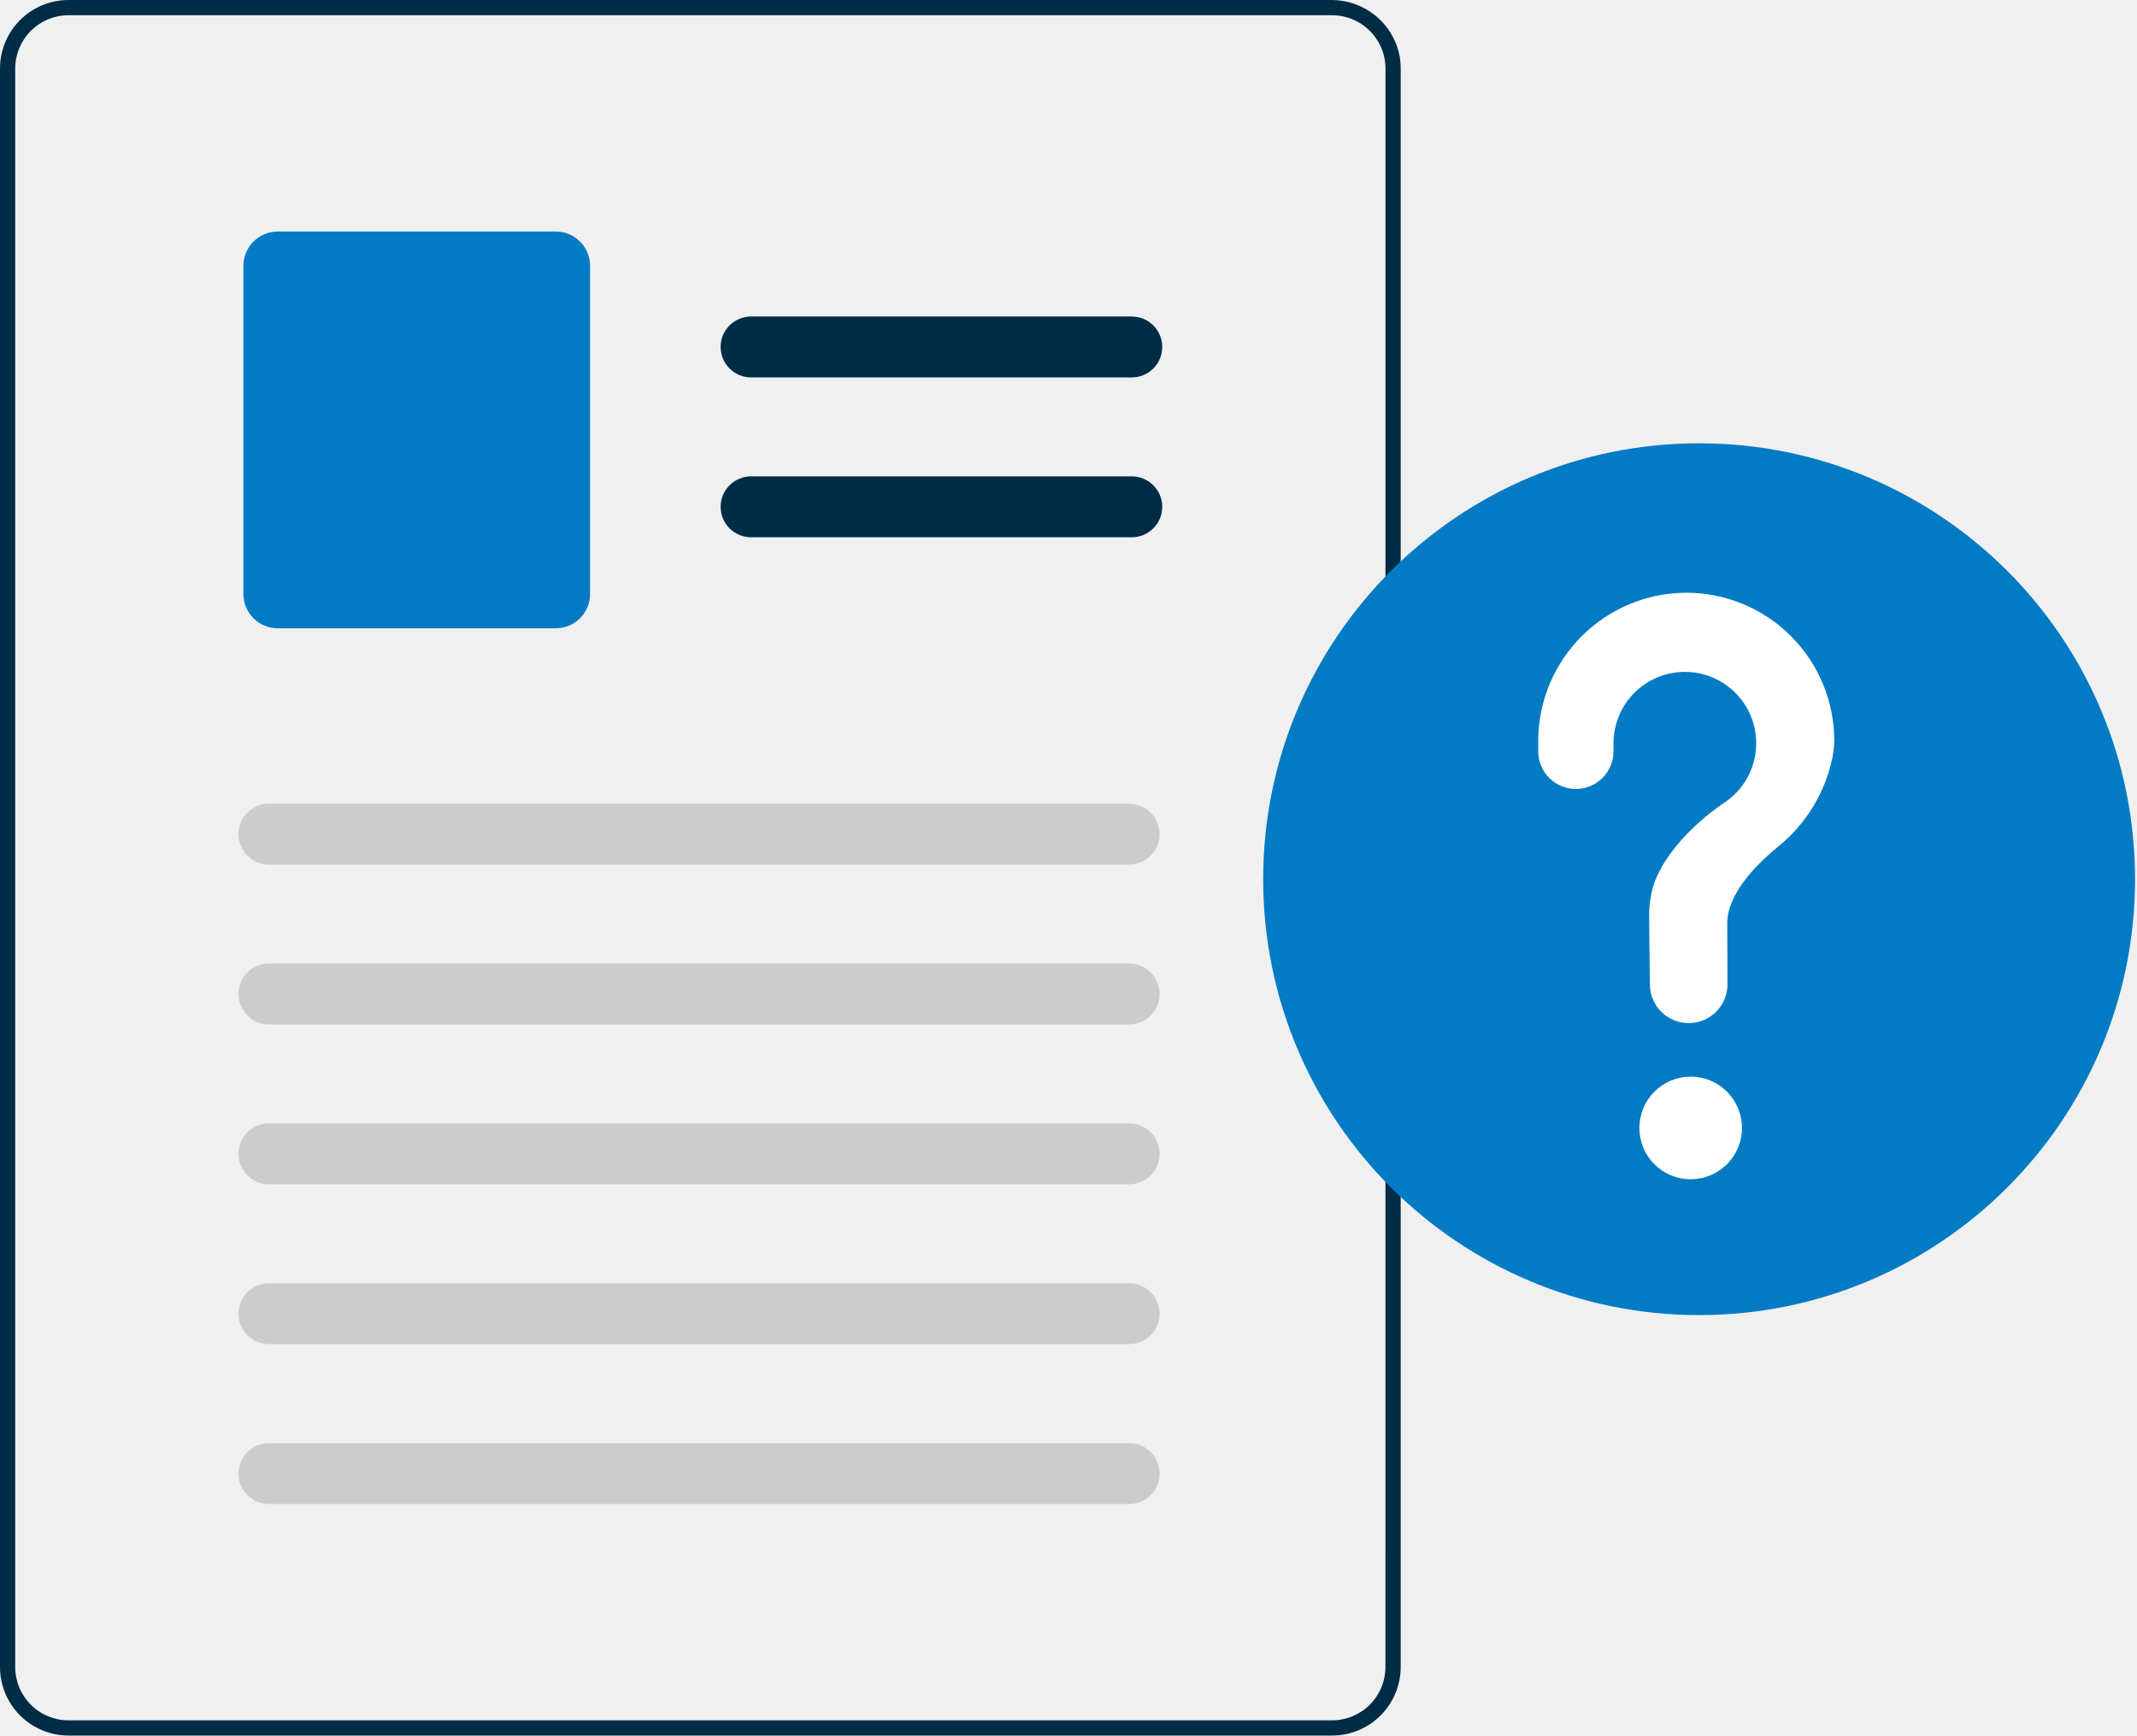
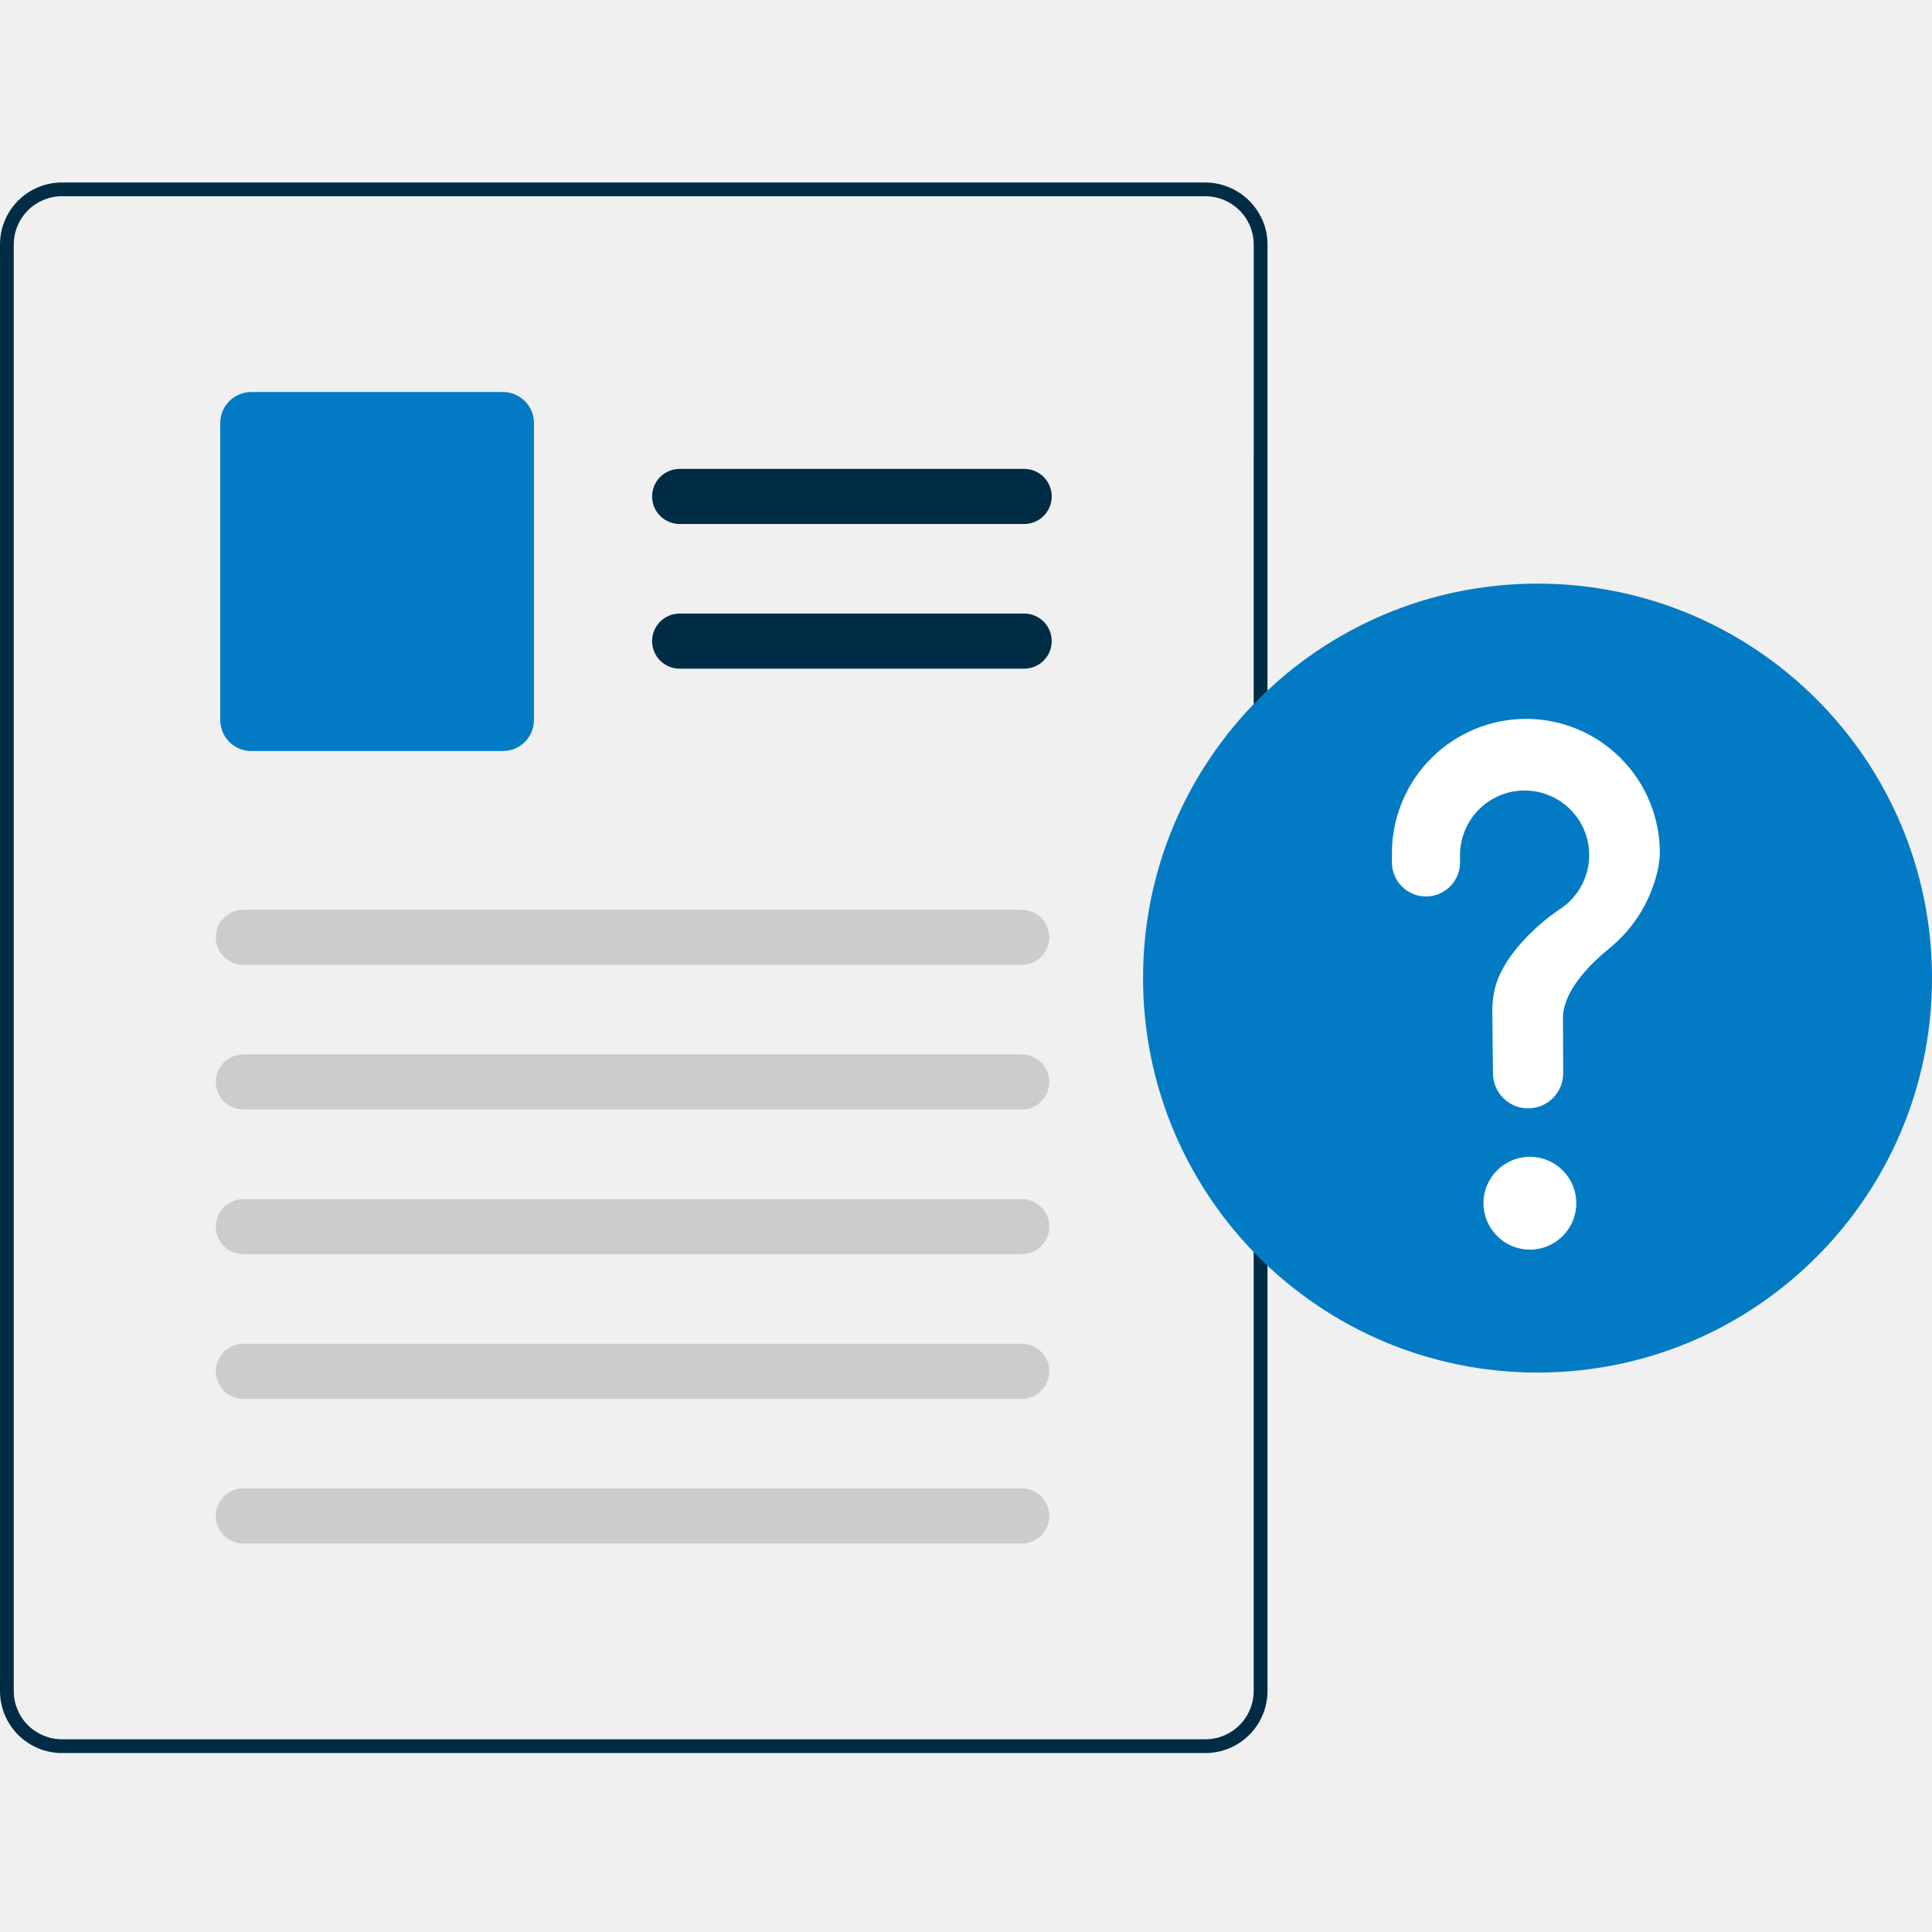
- <svg xmlns="http://www.w3.org/2000/svg" width="197" height="160" viewBox="0 0 197 160" fill="none">
-   <path d="M128.641 3.905C128.156 2.754 127.345 1.772 126.308 1.078C125.271 0.384 124.053 0.009 122.805 0H6.315C4.64 0.001 3.035 0.666 1.851 1.851C0.666 3.035 0.001 4.64 0 6.315V153.685C0.001 155.36 0.666 156.965 1.851 158.149C3.035 159.333 4.64 159.999 6.315 160H122.809C124.483 159.998 126.088 159.332 127.272 158.148C128.455 156.964 129.121 155.359 129.124 153.685V6.315C129.126 5.487 128.964 4.668 128.645 3.905H128.641ZM127.717 153.685C127.715 154.988 127.197 156.236 126.276 157.157C125.356 158.078 124.107 158.596 122.805 158.598H6.315C5.012 158.597 3.763 158.08 2.842 157.159C1.92 156.238 1.403 154.989 1.402 153.686V6.316C1.404 5.013 1.922 3.765 2.843 2.844C3.764 1.923 5.012 1.405 6.315 1.403H122.809C123.79 1.407 124.748 1.703 125.56 2.253C126.372 2.804 127.002 3.583 127.368 4.493C127.44 4.675 127.502 4.86 127.553 5.048C127.665 5.461 127.721 5.887 127.721 6.316L127.717 153.685Z" fill="#002C46" />
-   <path d="M104.331 34.794H69.242C68.873 34.794 68.508 34.722 68.167 34.581C67.826 34.44 67.516 34.234 67.254 33.973C66.993 33.712 66.786 33.403 66.645 33.062C66.503 32.721 66.431 32.355 66.431 31.986C66.431 31.617 66.503 31.252 66.645 30.911C66.786 30.57 66.993 30.261 67.254 30C67.516 29.739 67.826 29.532 68.167 29.392C68.508 29.251 68.873 29.179 69.242 29.179H104.331C104.7 29.179 105.065 29.251 105.406 29.392C105.747 29.532 106.057 29.739 106.318 30C106.58 30.261 106.787 30.57 106.928 30.911C107.069 31.252 107.142 31.617 107.142 31.986C107.142 32.355 107.069 32.721 106.928 33.062C106.787 33.403 106.58 33.712 106.318 33.973C106.057 34.234 105.747 34.44 105.406 34.581C105.065 34.722 104.7 34.794 104.331 34.794Z" fill="#002C46" />
-   <path d="M104.331 49.531H69.242C68.873 49.532 68.508 49.459 68.167 49.318C67.826 49.178 67.516 48.971 67.254 48.71C66.993 48.45 66.786 48.14 66.645 47.799C66.503 47.458 66.431 47.093 66.431 46.724C66.431 46.355 66.503 45.989 66.645 45.648C66.786 45.308 66.993 44.998 67.254 44.737C67.516 44.476 67.826 44.27 68.167 44.129C68.508 43.988 68.873 43.916 69.242 43.916H104.331C104.7 43.916 105.065 43.988 105.406 44.129C105.747 44.27 106.057 44.476 106.318 44.737C106.58 44.998 106.787 45.308 106.928 45.648C107.069 45.989 107.142 46.355 107.142 46.724C107.142 47.093 107.069 47.458 106.928 47.799C106.787 48.14 106.58 48.45 106.318 48.71C106.057 48.971 105.747 49.178 105.406 49.318C105.065 49.459 104.7 49.532 104.331 49.531Z" fill="#002C46" />
-   <path d="M51.239 57.922H25.597C24.759 57.921 23.956 57.588 23.364 56.996C22.772 56.404 22.439 55.601 22.439 54.764V24.504C22.439 23.667 22.772 22.864 23.364 22.272C23.956 21.68 24.759 21.347 25.597 21.346H51.239C52.077 21.347 52.879 21.68 53.471 22.272C54.063 22.864 54.396 23.667 54.397 24.504V54.764C54.396 55.601 54.063 56.404 53.471 56.996C52.879 57.588 52.077 57.921 51.239 57.922Z" fill="#037BC4" />
-   <path d="M104.087 79.707H24.788C24.043 79.707 23.329 79.411 22.803 78.885C22.276 78.358 21.98 77.644 21.98 76.9C21.98 76.155 22.276 75.441 22.803 74.915C23.329 74.388 24.043 74.092 24.788 74.092H104.087C104.832 74.092 105.546 74.388 106.072 74.915C106.599 75.441 106.895 76.155 106.895 76.9C106.895 77.644 106.599 78.358 106.072 78.885C105.546 79.411 104.832 79.707 104.087 79.707Z" fill="#CCCCCC" />
-   <path d="M104.088 94.444H24.788C24.044 94.443 23.331 94.147 22.806 93.62C22.28 93.094 21.985 92.381 21.985 91.637C21.985 90.893 22.28 90.18 22.806 89.653C23.331 89.127 24.044 88.831 24.788 88.83H104.088C104.457 88.829 104.822 88.901 105.163 89.042C105.505 89.183 105.815 89.39 106.076 89.65C106.337 89.911 106.544 90.221 106.685 90.562C106.827 90.903 106.899 91.268 106.899 91.637C106.899 92.006 106.827 92.371 106.685 92.712C106.544 93.053 106.337 93.363 106.076 93.623C105.815 93.884 105.505 94.091 105.163 94.232C104.822 94.373 104.457 94.445 104.088 94.444Z" fill="#CCCCCC" />
-   <path d="M104.088 109.181H24.788C24.044 109.18 23.331 108.884 22.806 108.357C22.28 107.831 21.985 107.117 21.985 106.374C21.985 105.63 22.28 104.917 22.806 104.39C23.331 103.864 24.044 103.568 24.788 103.567H104.088C104.457 103.566 104.822 103.638 105.163 103.779C105.505 103.92 105.815 104.127 106.076 104.387C106.337 104.648 106.544 104.958 106.685 105.298C106.827 105.639 106.899 106.005 106.899 106.374C106.899 106.743 106.827 107.108 106.685 107.449C106.544 107.79 106.337 108.1 106.076 108.36C105.815 108.621 105.505 108.828 105.163 108.968C104.822 109.109 104.457 109.182 104.088 109.181Z" fill="#CCCCCC" />
-   <path d="M104.088 123.918H24.788C24.044 123.917 23.331 123.621 22.806 123.094C22.28 122.568 21.985 121.855 21.985 121.111C21.985 120.367 22.28 119.654 22.806 119.128C23.331 118.601 24.044 118.305 24.788 118.304H104.088C104.457 118.303 104.822 118.375 105.163 118.516C105.505 118.657 105.815 118.864 106.076 119.125C106.337 119.385 106.544 119.695 106.685 120.036C106.827 120.377 106.899 120.742 106.899 121.111C106.899 121.48 106.827 121.845 106.685 122.186C106.544 122.527 106.337 122.837 106.076 123.098C105.815 123.358 105.505 123.565 105.163 123.706C104.822 123.847 104.457 123.919 104.088 123.918Z" fill="#CCCCCC" />
-   <path d="M104.088 138.655H24.788C24.044 138.654 23.331 138.358 22.806 137.831C22.28 137.305 21.985 136.592 21.985 135.848C21.985 135.104 22.28 134.391 22.806 133.864C23.331 133.338 24.044 133.042 24.788 133.041H104.088C104.457 133.04 104.822 133.112 105.163 133.253C105.505 133.394 105.815 133.601 106.076 133.861C106.337 134.122 106.544 134.432 106.685 134.773C106.827 135.113 106.899 135.479 106.899 135.848C106.899 136.217 106.827 136.582 106.685 136.923C106.544 137.264 106.337 137.574 106.076 137.834C105.815 138.095 105.505 138.302 105.163 138.443C104.822 138.583 104.457 138.656 104.088 138.655Z" fill="#CCCCCC" />
-   <path d="M156.633 121.24C178.828 121.24 196.82 103.248 196.82 81.053C196.82 58.859 178.828 40.867 156.633 40.867C134.439 40.867 116.446 58.859 116.446 81.053C116.446 103.248 134.439 121.24 156.633 121.24Z" fill="#037BC4" />
-   <path d="M155.856 108.715C158.467 108.715 160.584 106.598 160.584 103.987C160.584 101.375 158.467 99.258 155.856 99.258C153.244 99.258 151.127 101.375 151.127 103.987C151.127 106.598 153.244 108.715 155.856 108.715Z" fill="white" />
-   <path d="M155.349 54.645C151.785 54.68 148.374 56.105 145.844 58.617C143.315 61.128 141.865 64.528 141.803 68.092C141.802 68.16 141.802 68.64 141.802 69.267C141.802 70.187 142.167 71.07 142.818 71.72C143.468 72.371 144.35 72.736 145.27 72.736C146.191 72.736 147.074 72.37 147.725 71.719C148.376 71.068 148.741 70.185 148.741 69.264V69.262C148.741 68.835 148.74 68.54 148.74 68.522C148.74 67.38 149.037 66.257 149.602 65.265C150.168 64.272 150.981 63.444 151.964 62.861C152.946 62.279 154.063 61.962 155.205 61.942C156.347 61.922 157.474 62.2 158.476 62.748C159.478 63.296 160.32 64.095 160.92 65.068C161.519 66.04 161.855 67.151 161.894 68.293C161.934 69.434 161.676 70.566 161.145 71.577C160.614 72.588 159.83 73.444 158.868 74.06L158.869 74.062C158.869 74.062 153.932 77.24 152.427 81.6L152.428 81.601C152.163 82.494 152.029 83.421 152.03 84.352C152.03 84.735 152.052 88.086 152.096 90.805C152.111 91.744 152.495 92.639 153.164 93.297C153.833 93.955 154.734 94.324 155.672 94.323C156.142 94.323 156.607 94.231 157.041 94.051C157.475 93.871 157.869 93.608 158.201 93.276C158.534 92.944 158.797 92.549 158.977 92.115C159.157 91.681 159.249 91.216 159.249 90.746L159.249 90.725C159.234 88.234 159.226 85.334 159.226 85.123C159.226 82.446 161.808 79.778 163.93 78.039C166.386 76.05 168.112 73.302 168.837 70.226C168.993 69.592 169.08 68.943 169.094 68.29C169.094 66.498 168.741 64.724 168.055 63.068C167.37 61.413 166.364 59.908 165.097 58.641C163.83 57.374 162.326 56.369 160.67 55.683C159.014 54.997 157.24 54.644 155.448 54.644C155.415 54.644 155.382 54.644 155.349 54.645Z" fill="white" />
+ <svg xmlns="http://www.w3.org/2000/svg" width="180" height="180" viewBox="0 0 180 180" fill="none">
+   <path d="M117.647 20.571C117.204 19.519 116.462 18.62 115.514 17.985C114.565 17.351 113.451 17.008 112.31 17H5.775C4.244 17.001 2.775 17.61 1.692 18.692C0.61 19.775 0.001 21.244 0 22.775V157.551C0.001 159.083 0.61 160.551 1.692 161.634C2.775 162.717 4.244 163.326 5.775 163.327H112.314C113.845 163.324 115.312 162.715 116.395 161.633C117.478 160.55 118.087 159.083 118.089 157.551V22.775C118.091 22.018 117.942 21.269 117.651 20.571H117.647ZM116.802 157.551C116.801 158.743 116.327 159.884 115.485 160.727C114.643 161.569 113.501 162.043 112.31 162.044H5.775C4.584 162.044 3.441 161.571 2.599 160.728C1.756 159.886 1.283 158.744 1.282 157.552V22.776C1.284 21.585 1.758 20.443 2.6 19.601C3.442 18.759 4.584 18.285 5.775 18.283H112.314C113.211 18.287 114.087 18.557 114.829 19.061C115.572 19.564 116.148 20.277 116.484 21.109C116.549 21.275 116.605 21.444 116.653 21.616C116.755 21.994 116.806 22.384 116.806 22.776L116.802 157.551Z" fill="#002C46" />
+   <path d="M95.415 48.82H63.325C62.988 48.821 62.654 48.755 62.342 48.626C62.03 48.497 61.746 48.308 61.507 48.07C61.268 47.831 61.079 47.548 60.95 47.236C60.821 46.925 60.754 46.59 60.754 46.253C60.754 45.916 60.821 45.581 60.95 45.27C61.079 44.958 61.268 44.675 61.507 44.436C61.746 44.198 62.03 44.009 62.342 43.88C62.654 43.751 62.988 43.685 63.325 43.686H95.415C95.752 43.685 96.087 43.751 96.399 43.88C96.711 44.009 96.994 44.198 97.233 44.436C97.472 44.675 97.661 44.958 97.79 45.27C97.92 45.581 97.986 45.916 97.986 46.253C97.986 46.59 97.92 46.925 97.79 47.236C97.661 47.548 97.472 47.831 97.233 48.07C96.994 48.308 96.711 48.497 96.399 48.626C96.087 48.755 95.752 48.821 95.415 48.82Z" fill="#002C46" />
+   <path d="M95.415 62.298H63.325C62.988 62.299 62.654 62.233 62.342 62.104C62.03 61.975 61.746 61.786 61.507 61.547C61.268 61.309 61.079 61.026 60.95 60.714C60.821 60.402 60.754 60.068 60.754 59.731C60.754 59.393 60.821 59.059 60.95 58.747C61.079 58.436 61.268 58.152 61.507 57.914C61.746 57.675 62.03 57.486 62.342 57.358C62.654 57.229 62.988 57.163 63.325 57.163H95.415C95.752 57.163 96.087 57.229 96.399 57.358C96.711 57.486 96.994 57.675 97.233 57.914C97.472 58.152 97.661 58.436 97.79 58.747C97.92 59.059 97.986 59.393 97.986 59.731C97.986 60.068 97.92 60.402 97.79 60.714C97.661 61.026 97.472 61.309 97.233 61.547C96.994 61.786 96.711 61.975 96.399 62.104C96.087 62.233 95.752 62.299 95.415 62.298Z" fill="#002C46" />
+   <path d="M46.86 69.972H23.409C22.643 69.971 21.909 69.667 21.367 69.125C20.826 68.584 20.521 67.85 20.52 67.084V39.41C20.521 38.644 20.826 37.91 21.367 37.368C21.909 36.827 22.643 36.522 23.409 36.522H46.86C47.626 36.522 48.36 36.827 48.901 37.368C49.443 37.91 49.747 38.644 49.748 39.41V67.084C49.747 67.85 49.443 68.584 48.901 69.125C48.36 69.667 47.626 69.971 46.86 69.972V69.972Z" fill="#037BC4" />
+   <path d="M95.192 89.895H22.669C21.988 89.895 21.335 89.625 20.854 89.143C20.372 88.662 20.102 88.009 20.102 87.328C20.102 86.647 20.372 85.994 20.854 85.512C21.335 85.031 21.988 84.76 22.669 84.76H95.192C95.873 84.76 96.525 85.031 97.007 85.512C97.488 85.994 97.759 86.647 97.759 87.328C97.759 88.009 97.488 88.662 97.007 89.143C96.525 89.625 95.873 89.895 95.192 89.895V89.895Z" fill="#CCCCCC" />
+   <path d="M95.193 103.373H22.67C21.99 103.372 21.338 103.101 20.857 102.62C20.376 102.138 20.106 101.486 20.106 100.806C20.106 100.125 20.376 99.473 20.857 98.992C21.338 98.51 21.99 98.24 22.67 98.238H95.193C95.53 98.238 95.864 98.304 96.176 98.433C96.488 98.561 96.772 98.751 97.01 98.989C97.249 99.227 97.439 99.511 97.568 99.822C97.697 100.134 97.764 100.468 97.764 100.806C97.764 101.143 97.697 101.477 97.568 101.789C97.439 102.101 97.249 102.384 97.01 102.622C96.772 102.861 96.488 103.05 96.176 103.179C95.864 103.307 95.53 103.374 95.193 103.373Z" fill="#CCCCCC" />
+   <path d="M95.193 116.85H22.67C21.99 116.849 21.338 116.578 20.857 116.097C20.376 115.616 20.106 114.963 20.106 114.283C20.106 113.603 20.376 112.951 20.857 112.469C21.338 111.988 21.99 111.717 22.67 111.716H95.193C95.53 111.715 95.864 111.781 96.176 111.91C96.488 112.039 96.772 112.228 97.01 112.466C97.249 112.705 97.439 112.988 97.568 113.3C97.697 113.611 97.764 113.946 97.764 114.283C97.764 114.621 97.697 114.955 97.568 115.266C97.439 115.578 97.249 115.861 97.01 116.1C96.772 116.338 96.488 116.527 96.176 116.656C95.864 116.785 95.53 116.851 95.193 116.85Z" fill="#CCCCCC" />
+   <path d="M95.193 130.328H22.67C21.99 130.327 21.338 130.056 20.857 129.575C20.376 129.094 20.106 128.441 20.106 127.761C20.106 127.081 20.376 126.428 20.857 125.947C21.338 125.466 21.99 125.195 22.67 125.194H95.193C95.53 125.193 95.864 125.259 96.176 125.388C96.488 125.517 96.772 125.706 97.01 125.944C97.249 126.183 97.439 126.466 97.568 126.778C97.697 127.089 97.764 127.424 97.764 127.761C97.764 128.098 97.697 128.433 97.568 128.744C97.439 129.056 97.249 129.339 97.01 129.578C96.772 129.816 96.488 130.005 96.176 130.134C95.864 130.263 95.53 130.329 95.193 130.328V130.328Z" fill="#CCCCCC" />
+   <path d="M95.193 143.806H22.67C21.99 143.805 21.338 143.534 20.857 143.052C20.376 142.571 20.106 141.919 20.106 141.238C20.106 140.558 20.376 139.906 20.857 139.424C21.338 138.943 21.99 138.672 22.67 138.671H95.193C95.53 138.671 95.864 138.737 96.176 138.865C96.488 138.994 96.772 139.183 97.01 139.422C97.249 139.66 97.439 139.943 97.568 140.255C97.697 140.567 97.764 140.901 97.764 141.238C97.764 141.576 97.697 141.91 97.568 142.222C97.439 142.534 97.249 142.817 97.01 143.055C96.772 143.294 96.488 143.483 96.176 143.611C95.864 143.74 95.53 143.806 95.193 143.806Z" fill="#CCCCCC" />
+   <path d="M143.248 127.879C163.546 127.879 180 111.425 180 91.127C180 70.829 163.546 54.374 143.248 54.374C122.95 54.374 106.495 70.829 106.495 91.127C106.495 111.425 122.95 127.879 143.248 127.879Z" fill="#037BC4" />
+   <path d="M142.536 116.424C144.925 116.424 146.861 114.488 146.861 112.1C146.861 109.712 144.925 107.775 142.536 107.775C140.148 107.775 138.212 109.712 138.212 112.1C138.212 114.488 140.148 116.424 142.536 116.424Z" fill="white" />
+   <path d="M142.073 66.975C138.813 67.007 135.695 68.31 133.381 70.607C131.067 72.904 129.741 76.013 129.685 79.273C129.684 79.335 129.684 79.774 129.684 80.348C129.684 81.189 130.018 81.996 130.613 82.591C131.208 83.186 132.015 83.52 132.856 83.52V83.52C133.698 83.52 134.505 83.186 135.1 82.59C135.696 81.995 136.03 81.187 136.03 80.345V80.343C136.029 79.953 136.029 79.683 136.029 79.666C136.029 78.621 136.301 77.595 136.818 76.687C137.334 75.78 138.079 75.022 138.977 74.49C139.875 73.957 140.897 73.667 141.941 73.649C142.986 73.631 144.017 73.885 144.933 74.386C145.849 74.887 146.619 75.618 147.168 76.507C147.716 77.396 148.023 78.412 148.059 79.456C148.095 80.5 147.859 81.535 147.374 82.46C146.889 83.385 146.171 84.168 145.291 84.731L145.292 84.733C145.292 84.733 140.777 87.639 139.401 91.627L139.402 91.627C139.16 92.444 139.037 93.292 139.038 94.144C139.038 94.494 139.058 97.558 139.098 100.045C139.112 100.904 139.463 101.722 140.075 102.324C140.686 102.926 141.51 103.263 142.369 103.263V103.263C142.798 103.263 143.224 103.178 143.621 103.014C144.017 102.849 144.378 102.608 144.682 102.304C144.986 102.001 145.226 101.64 145.391 101.243C145.555 100.846 145.64 100.421 145.64 99.991L145.64 99.971C145.626 97.694 145.618 95.041 145.618 94.849C145.618 92.4 147.98 89.961 149.921 88.37C152.167 86.551 153.745 84.038 154.409 81.225C154.551 80.645 154.63 80.051 154.644 79.454C154.644 77.816 154.321 76.193 153.694 74.678C153.066 73.164 152.147 71.789 150.988 70.63C149.829 69.471 148.454 68.552 146.939 67.924C145.425 67.297 143.802 66.974 142.164 66.974C142.133 66.974 142.103 66.975 142.073 66.975Z" fill="white" />
</svg>
